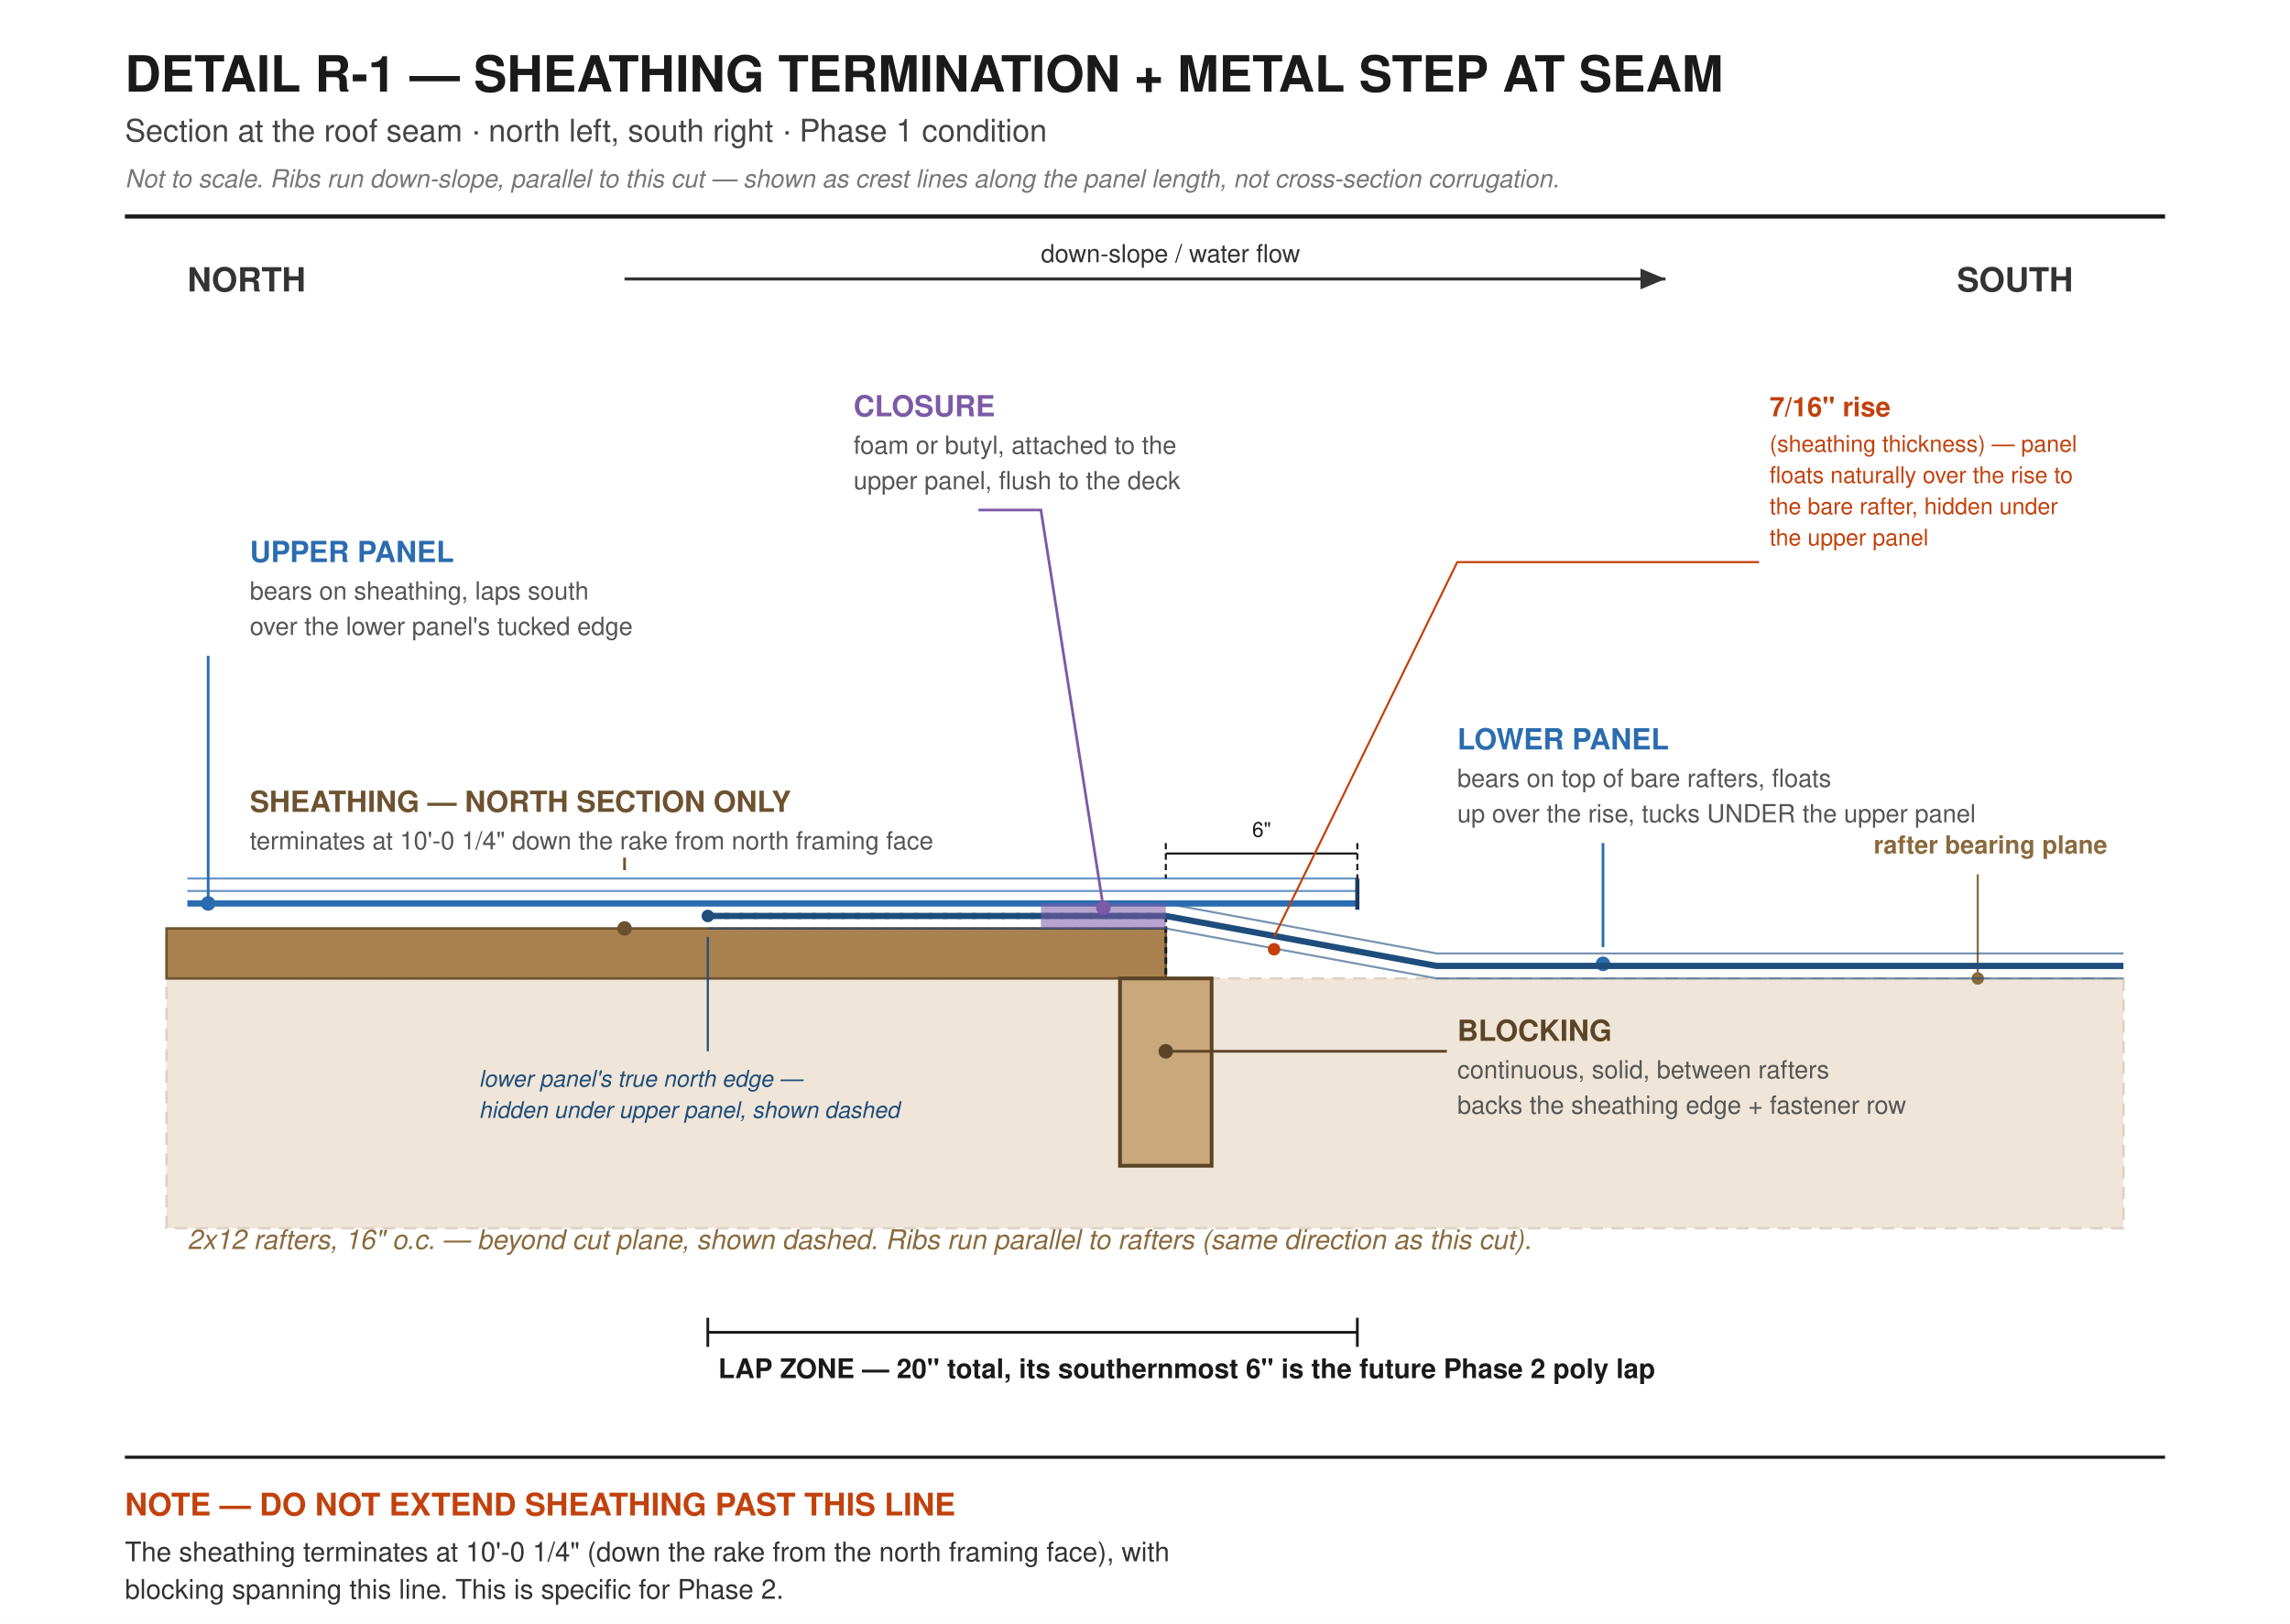
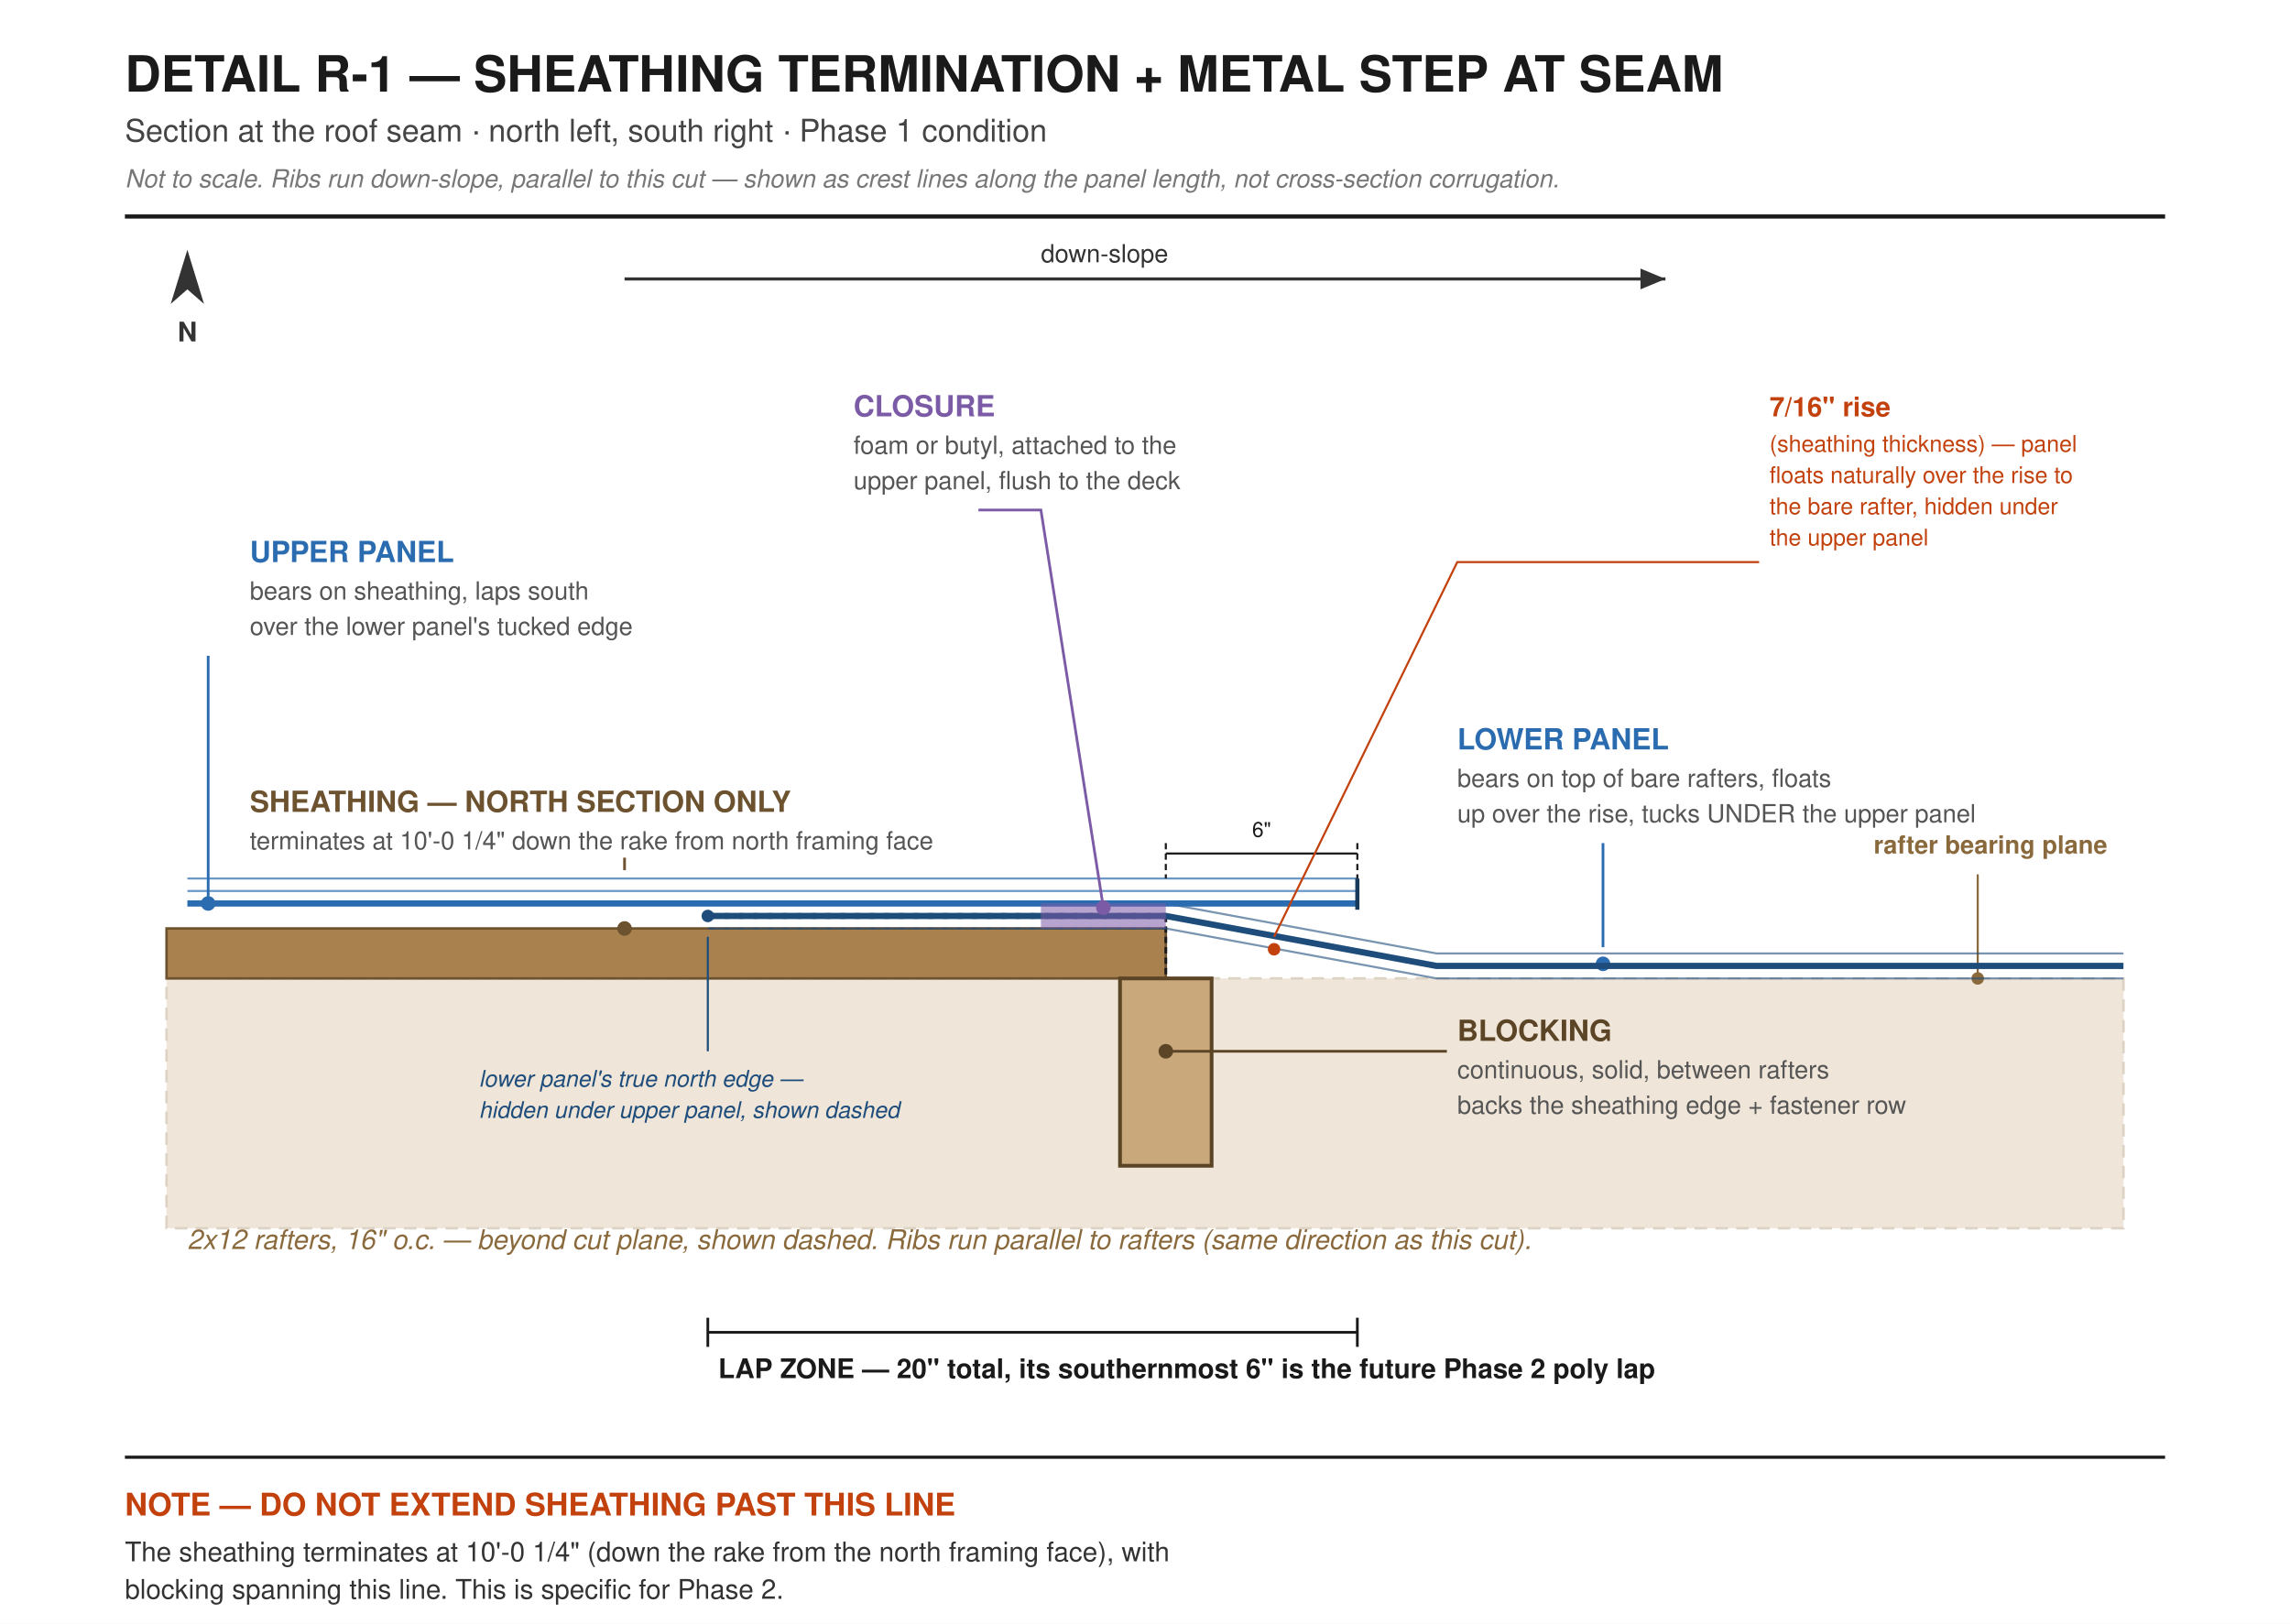
<svg xmlns="http://www.w3.org/2000/svg" viewBox="0 0 1100 780" width="1100" height="780" font-family="Helvetica, Arial, sans-serif">
  <rect width="1100" height="780" fill="#ffffff" />
  <text x="60" y="44" font-size="24" font-weight="bold" fill="#1a1a1a">DETAIL R-1 — SHEATHING TERMINATION + METAL STEP AT SEAM</text>
  <text x="60" y="68" font-size="15" fill="#444">Section at the roof seam · north left, south right · Phase 1 condition</text>
  <text x="60" y="90" font-size="12" fill="#777" font-style="italic">Not to scale. Ribs run down-slope, parallel to this cut — shown as crest lines along the panel length, not cross-section corrugation.</text>
  <line x1="60" y1="104" x2="1040" y2="104" stroke="#1a1a1a" stroke-width="2" />
-   <text x="90" y="140" font-size="16" font-weight="bold" fill="#333">NORTH</text>
-   <text x="940" y="140" font-size="16" font-weight="bold" fill="#333">SOUTH</text>
+   <g transform="translate(90,140)">
+     <polygon points="0,-20 8,6 0,-1 -8,6" fill="#333" />
+     <text x="0" y="24" font-size="13" font-weight="bold" text-anchor="middle" fill="#333">N</text>
+   </g>
  <line x1="300" y1="134" x2="800" y2="134" stroke="#333" stroke-width="1.5" />
  <polygon points="800,134 788,129 788,139" fill="#333" />
-   <text x="500" y="126" font-size="12" fill="#333">down-slope / water flow</text>
+   <text x="500" y="126" font-size="12" fill="#333">down-slope</text>
  <rect x="80" y="470" width="940" height="120" fill="#c9a87c" opacity="0.30" stroke="#8a6a3d" stroke-width="1.2" stroke-dasharray="6 4" />
  <text x="90" y="600" font-size="13" fill="#8a6a3d" font-style="italic">2x12 rafters, 16" o.c. — beyond cut plane, shown dashed. Ribs run parallel to rafters (same direction as this cut).</text>
  <text x="900" y="410" font-size="12" font-weight="bold" fill="#8a6a3d">rafter bearing plane</text>
  <polyline points="950,420 950,470" fill="none" stroke="#8a6a3d" stroke-width="1" />
  <circle cx="950" cy="470" r="3" fill="#8a6a3d" />
  <rect x="80" y="446" width="480" height="24" fill="#a8814f" stroke="#6d5230" stroke-width="1.2" />
  <text x="120" y="390" font-size="14" font-weight="bold" fill="#6d5230">SHEATHING — NORTH SECTION ONLY</text>
  <text x="120" y="408" font-size="12" fill="#555">terminates at 10'-0 1/4" down the rake from north framing face</text>
  <polyline points="300,418 300,412" fill="none" stroke="#6d5230" stroke-width="1.3" />
  <circle cx="300" cy="446" r="3.5" fill="#6d5230" />
  <line x1="560" y1="440" x2="560" y2="475" stroke="#1a1a1a" stroke-width="1.3" stroke-dasharray="3 2" />
  <rect x="538" y="470" width="44" height="90" fill="#c9a87c" stroke="#5c4526" stroke-width="1.8" />
  <text x="700" y="500" font-size="14" font-weight="bold" fill="#5c4526">BLOCKING</text>
  <text x="700" y="518" font-size="12" fill="#555">continuous, solid, between rafters</text>
  <text x="700" y="535" font-size="12" fill="#555">backs the sheathing edge + fastener row</text>
  <polyline points="695,505 560,505" fill="none" stroke="#5c4526" stroke-width="1.3" />
  <circle cx="560" cy="505" r="3.5" fill="#5c4526" />
  <text x="700" y="360" font-size="14" font-weight="bold" fill="#2b6cb0">LOWER PANEL</text>
  <text x="700" y="378" font-size="12" fill="#555">bears on top of bare rafters, floats</text>
  <text x="700" y="395" font-size="12" fill="#555">up over the rise, tucks UNDER the upper panel</text>
  <polyline points="770,405 770,455" fill="none" stroke="#2b6cb0" stroke-width="1.3" />
  <circle cx="770" cy="463" r="3.5" fill="#2b6cb0" />
  <path d="M 1020,464 L 690,464 L 560,440 L 340,440" fill="none" stroke="#1e4d7b" stroke-width="3" />
  <path d="M 560,440 L 340,440" fill="none" stroke="#1e4d7b" stroke-width="3" stroke-dasharray="2 5" opacity="0.55" />
  <path d="M 1020,458 L 690,458 L 560,434 L 340,434" fill="none" stroke="#1e4d7b" stroke-width="1" opacity="0.6" />
  <path d="M 560,434 L 340,434" fill="none" stroke="#1e4d7b" stroke-width="1" stroke-dasharray="2 5" opacity="0.35" />
  <path d="M 1020,470 L 690,470 L 560,446 L 340,446" fill="none" stroke="#1e4d7b" stroke-width="1" opacity="0.6" />
  <path d="M 560,446 L 340,446" fill="none" stroke="#1e4d7b" stroke-width="1" stroke-dasharray="2 5" opacity="0.35" />
  <polyline points="340,505 340,450" fill="none" stroke="#1e4d7b" stroke-width="1" />
  <circle cx="340" cy="440" r="3" fill="#1e4d7b" />
  <text x="230" y="522" font-size="11" fill="#1e4d7b" font-style="italic">lower panel's true north edge —</text>
  <text x="230" y="537" font-size="11" fill="#1e4d7b" font-style="italic">hidden under upper panel, shown dashed</text>
  <text x="120" y="270" font-size="14" font-weight="bold" fill="#2b6cb0">UPPER PANEL</text>
  <text x="120" y="288" font-size="12" fill="#555">bears on sheathing, laps south</text>
  <text x="120" y="305" font-size="12" fill="#555">over the lower panel's tucked edge</text>
  <polyline points="100,315 100,434" fill="none" stroke="#2b6cb0" stroke-width="1.3" />
  <circle cx="100" cy="434" r="3.5" fill="#2b6cb0" />
  <path d="M 90,434 L 652,434" fill="none" stroke="#2b6cb0" stroke-width="3" />
  <path d="M 90,428 L 652,428" fill="none" stroke="#2b6cb0" stroke-width="1" opacity="0.7" />
  <path d="M 90,422 L 652,422" fill="none" stroke="#2b6cb0" stroke-width="1" opacity="0.7" />
  <line x1="652" y1="422" x2="652" y2="437" stroke="#1a3a5c" stroke-width="2" />
  <line x1="560" y1="405" x2="560" y2="422" stroke="#1a1a1a" stroke-width="1" stroke-dasharray="3 2" />
  <line x1="652" y1="405" x2="652" y2="422" stroke="#1a1a1a" stroke-width="1" stroke-dasharray="3 2" />
  <line x1="560" y1="410" x2="652" y2="410" stroke="#1a1a1a" stroke-width="1" />
  <text x="606" y="402" font-size="10" fill="#1a1a1a" text-anchor="middle">6"</text>
  <rect x="500" y="434" width="60" height="12" fill="#7b5aa6" opacity="0.55" />
  <text x="410" y="200" font-size="14" font-weight="bold" fill="#7b5aa6">CLOSURE</text>
  <text x="410" y="218" font-size="12" fill="#555">foam or butyl, attached to the</text>
  <text x="410" y="235" font-size="12" fill="#555">upper panel, flush to the deck</text>
  <polyline points="470,245 500,245 530,436" fill="none" stroke="#7b5aa6" stroke-width="1.3" />
  <circle cx="530" cy="436" r="3.5" fill="#7b5aa6" />
  <text x="850" y="200" font-size="13" font-weight="bold" fill="#c2410c">7/16" rise</text>
  <text x="850" y="217" font-size="11" fill="#c2410c">(sheathing thickness) — panel</text>
  <text x="850" y="232" font-size="11" fill="#c2410c">floats naturally over the rise to</text>
  <text x="850" y="247" font-size="11" fill="#c2410c">the bare rafter, hidden under</text>
  <text x="850" y="262" font-size="11" fill="#c2410c">the upper panel</text>
  <polyline points="845,270 700,270 612,450" fill="none" stroke="#c2410c" stroke-width="1" />
  <circle cx="612" cy="456" r="3" fill="#c2410c" />
  <line x1="340" y1="640" x2="652" y2="640" stroke="#1a1a1a" stroke-width="1.3" />
  <line x1="340" y1="633" x2="340" y2="647" stroke="#1a1a1a" stroke-width="1.3" />
  <line x1="652" y1="633" x2="652" y2="647" stroke="#1a1a1a" stroke-width="1.3" />
  <text x="345" y="662" font-size="13" font-weight="bold" fill="#1a1a1a">LAP ZONE — 20" total, its southernmost 6" is the future Phase 2 poly lap</text>
  <line x1="60" y1="700" x2="1040" y2="700" stroke="#1a1a1a" stroke-width="1.5" />
  <text x="60" y="728" font-size="15" font-weight="bold" fill="#c2410c">NOTE — DO NOT EXTEND SHEATHING PAST THIS LINE</text>
  <text x="60" y="750" font-size="13" fill="#333">The sheathing terminates at 10'-0 1/4" (down the rake from the north framing face), with</text>
  <text x="60" y="768" font-size="13" fill="#333">blocking spanning this line. This is specific for Phase 2.</text>
</svg>
